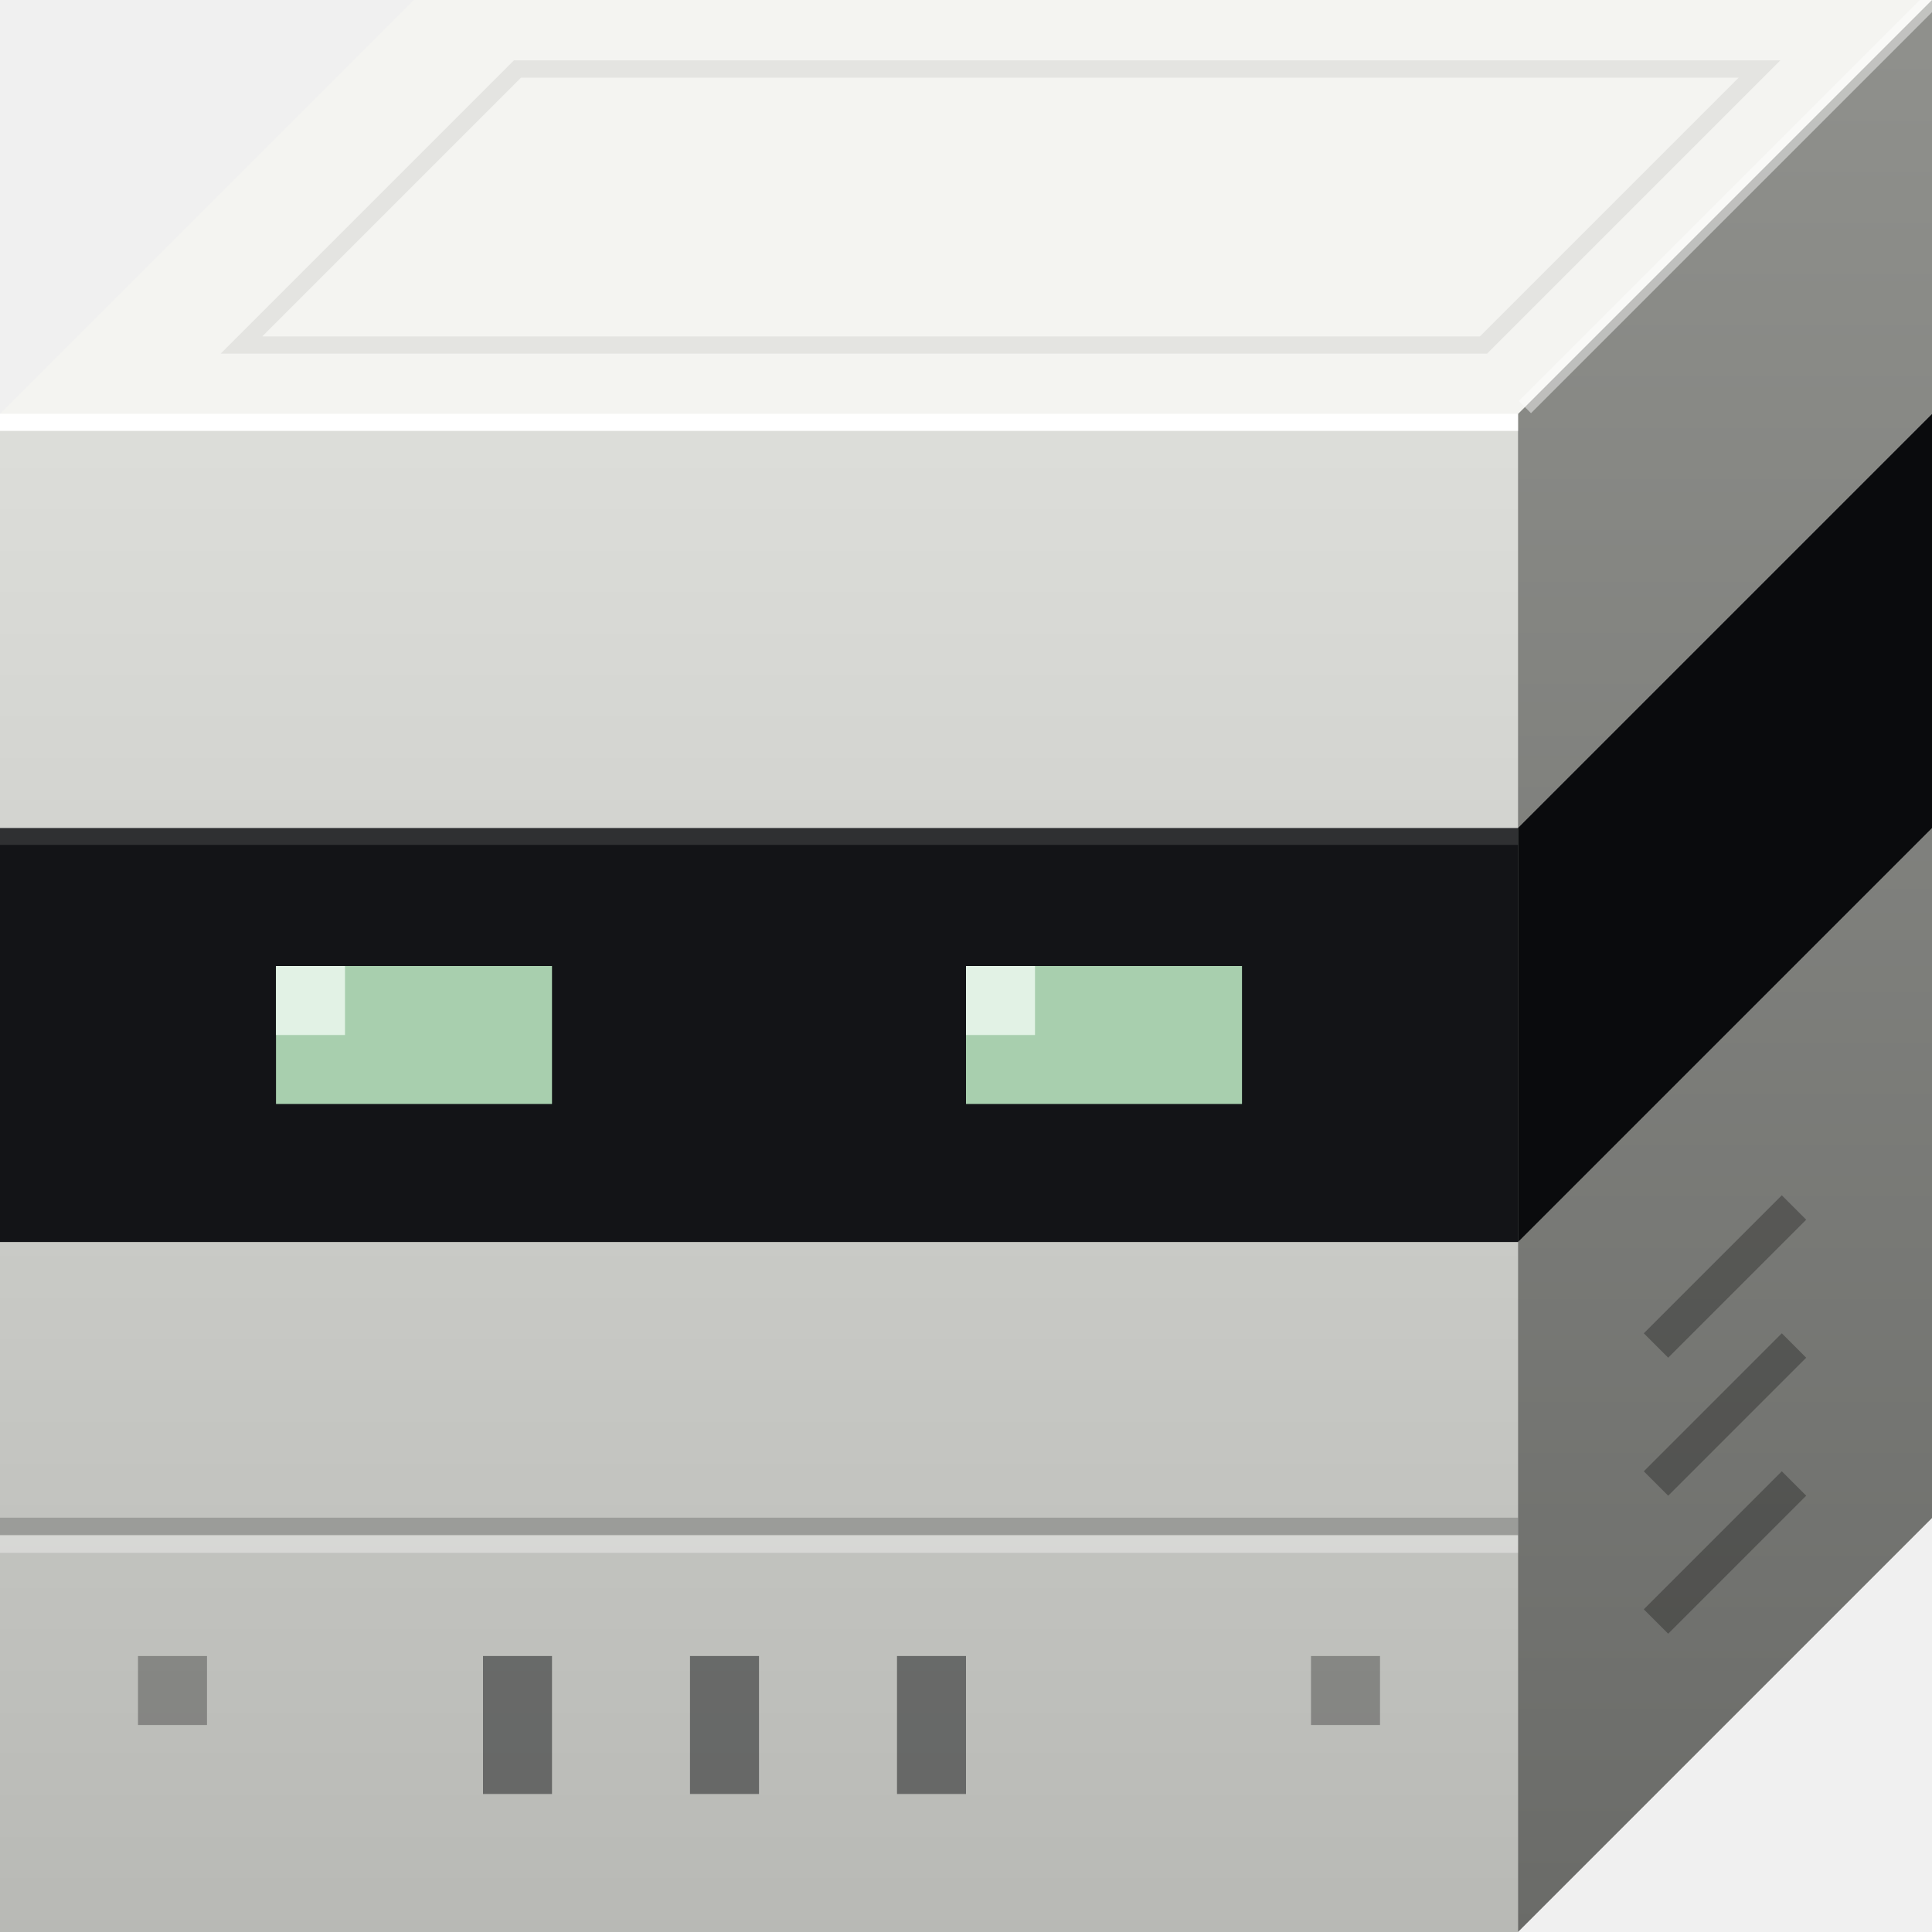
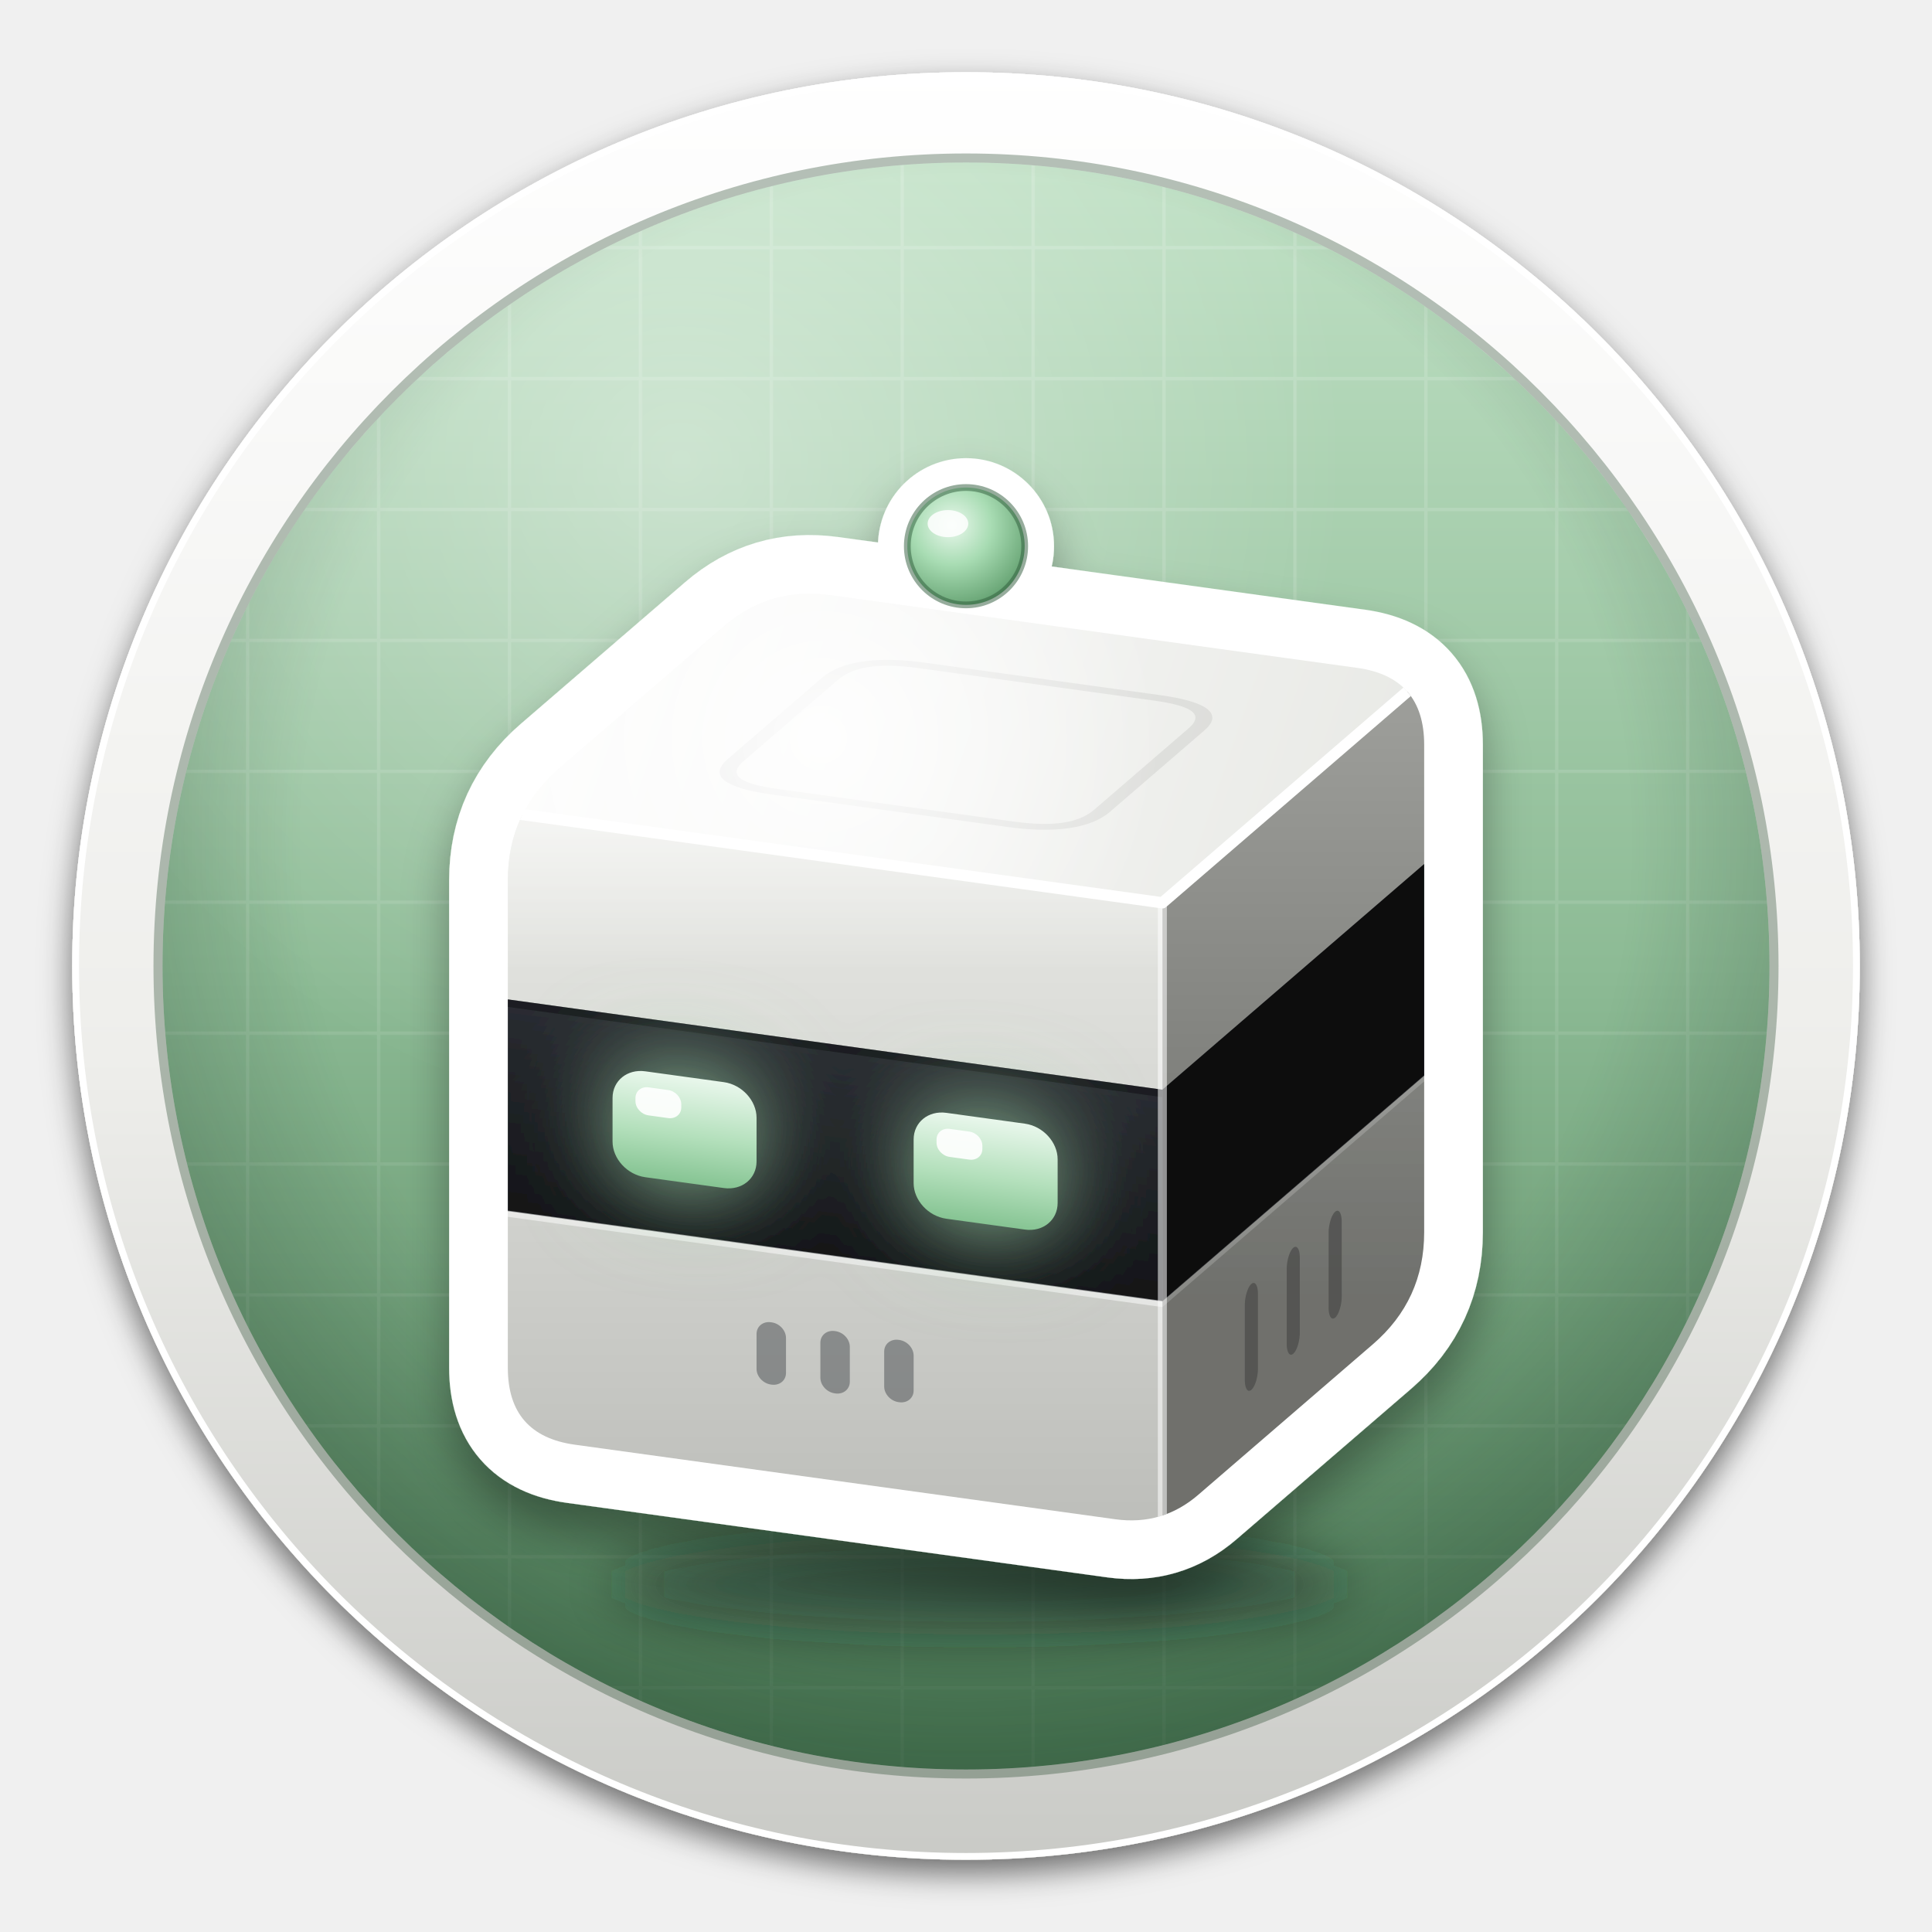
- <svg xmlns="http://www.w3.org/2000/svg" viewBox="2 2 28 28" role="img" aria-label="Cubit">
+ <svg xmlns="http://www.w3.org/2000/svg" viewBox="84 84 856 856" width="856" height="856" role="img" aria-label="Cubit">
  <defs>
-     <linearGradient id="sf" x1="0" y1="0" x2="0" y2="1">
-       <stop offset="0" stop-color="#dddeda" />
-       <stop offset="1" stop-color="#b8b9b5" />
+     <linearGradient id="ybg" x1="0" y1="0" x2="0" y2="1">
+       <stop offset="0" stop-color="#bfe0c4" />
+       <stop offset=".5" stop-color="#8dbb95" />
+       <stop offset="1" stop-color="#4f8059" />
    </linearGradient>
-     <linearGradient id="sr" x1="0" y1="0" x2="0" y2="1">
-       <stop offset="0" stop-color="#90918d" />
-       <stop offset="1" stop-color="#6a6b68" />
+     <radialGradient id="ybh" cx=".32" cy=".18" r=".7">
+       <stop offset="0" stop-color="#fff" stop-opacity=".38" />
+       <stop offset=".6" stop-color="#fff" stop-opacity="0" />
+     </radialGradient>
+     <radialGradient id="ybv" cx=".5" cy=".42" r=".6">
+       <stop offset=".7" stop-color="#173022" stop-opacity="0" />
+       <stop offset="1" stop-color="#173022" stop-opacity=".32" />
+     </radialGradient>
+     <linearGradient id="yrg" x1="0" y1="0" x2="0" y2="1">
+       <stop offset="0" stop-color="#ffffff" />
+       <stop offset=".55" stop-color="#eeeeeb" />
+       <stop offset="1" stop-color="#c9cac6" />
    </linearGradient>
+     <pattern id="ygrid" width="58" height="58" patternUnits="userSpaceOnUse" x="483" y="483">
+       <path d="M0 .5H58M.5 0V58" stroke="#fff" stroke-opacity=".16" stroke-width="2" />
+     </pattern>
+     <linearGradient id="ygm" x1="0" y1="0" x2="0" y2="1">
+       <stop offset="0" stop-color="#fff" stop-opacity="1" />
+       <stop offset="1" stop-color="#fff" stop-opacity=".25" />
+     </linearGradient>
+     <mask id="ygmk">
+       <circle cx="512" cy="512" r="356" fill="url(#ygm)" />
+     </mask>
+     <filter id="ybs" x="-20%" y="-20%" width="140%" height="150%">
+       <feGaussianBlur in="SourceAlpha" stdDeviation="7" />
+       <feOffset dy="6" />
+       <feComponentTransfer>
+         <feFuncA type="linear" slope=".55" />
+       </feComponentTransfer>
+       <feMerge>
+         <feMergeNode />
+         <feMergeNode in="SourceGraphic" />
+       </feMerge>
+     </filter>
+     <linearGradient id="yrtop" gradientUnits="userSpaceOnUse" x1="309" y1="344" x2="715" y2="484">
+       <stop offset="0" stop-color="#ffffff" />
+       <stop offset="1" stop-color="#e7e8e4" />
+     </linearGradient>
+     <linearGradient id="yrfr" gradientUnits="userSpaceOnUse" x1="0" y1="444" x2="0" y2="760">
+       <stop offset="0" stop-color="#e9eae6" />
+       <stop offset="1" stop-color="#bdbeba" />
+     </linearGradient>
+     <linearGradient id="yrsd" gradientUnits="userSpaceOnUse" x1="0" y1="344" x2="0" y2="660">
+       <stop offset="0" stop-color="#a6a7a3" />
+       <stop offset="1" stop-color="#6f706c" />
+     </linearGradient>
+     <linearGradient id="yrvis" x1="0" y1="0" x2="0" y2="1">
+       <stop offset="0" stop-color="#2a2d32" />
+       <stop offset="1" stop-color="#121417" />
+     </linearGradient>
+     <linearGradient id="yreye" x1="0" y1="0" x2="0" y2="1">
+       <stop offset="0" stop-color="#e9f7ec" />
+       <stop offset=".55" stop-color="#b4e0bc" />
+       <stop offset="1" stop-color="#86c493" />
+     </linearGradient>
+     <linearGradient id="yrst" x1="0" y1="0" x2="1" y2="0">
+       <stop offset="0" stop-color="#f4f4f1" />
+       <stop offset="1" stop-color="#9a9b97" />
+     </linearGradient>
+     <radialGradient id="yrball" cx=".38" cy=".32" r=".75">
+       <stop offset="0" stop-color="#eaf8ed" />
+       <stop offset=".45" stop-color="#a8dcb3" />
+       <stop offset="1" stop-color="#5f9d6c" />
+     </radialGradient>
+     <linearGradient id="yrgl" gradientUnits="userSpaceOnUse" x1="0" y1="444" x2="0" y2="760">
+       <stop offset="0" stop-color="#fff" stop-opacity=".55" />
+       <stop offset=".22" stop-color="#fff" stop-opacity="0" />
+     </linearGradient>
+     <clipPath id="yrclip">
+       <path d="M309 474Q309 444 331.72 424.41L404.55 361.63Q425 344 451.75 347.69L685.28 379.9Q715 384 715 414L715 630Q715 660 692.28 679.59L614.91 746.29Q599 760 578.2 757.13L338.72 724.1Q309 720 309 690Z" />
+     </clipPath>
+     <clipPath id="yrcf">
+       <path d="M309 444L599 484L599 760L309 720Z" />
+     </clipPath>
+     <clipPath id="yrcs">
+       <path d="M599 484L715 384L715 660L599 760Z" />
+     </clipPath>
+     <radialGradient id="yrspec" gradientUnits="userSpaceOnUse" cx="448.2" cy="411" r="150">
+       <stop offset="0" stop-color="#fff" stop-opacity=".9" />
+       <stop offset="1" stop-color="#fff" stop-opacity="0" />
+     </radialGradient>
+     <filter id="yrglow" x="-50%" y="-80%" width="200%" height="260%">
+       <feGaussianBlur stdDeviation="7" />
+     </filter>
+     <filter id="yrsh" x="-40%" y="-80%" width="180%" height="260%">
+       <feGaussianBlur stdDeviation="12" />
+     </filter>
+     <filter id="yrds" x="-30%" y="-30%" width="160%" height="170%">
+       <feGaussianBlur in="SourceAlpha" stdDeviation="10" />
+       <feOffset dy="12" />
+       <feComponentTransfer>
+         <feFuncA type="linear" slope=".35" />
+       </feComponentTransfer>
+       <feMerge>
+         <feMergeNode />
+         <feMergeNode in="SourceGraphic" />
+       </feMerge>
+     </filter>
  </defs>
-   <path d="M2 8 8 2H30L24 8Z" fill="#f4f4f1" />
-   <path d="M5.5 7 9.5 3H27.5L23.5 7Z" fill="none" stroke="#000" stroke-opacity=".07" stroke-width=".25" />
-   <path d="M2 8H24V30H2Z" fill="url(#sf)" />
-   <path d="M24 8 30 2V24L24 30Z" fill="url(#sr)" />
-   <path d="M2 8.12H24" stroke="#fff" stroke-width=".25" />
-   <path d="M24.1 7.9 30 2" stroke="#fff" stroke-opacity=".45" stroke-width=".25" />
-   <path d="M2 14H24V20H2Z" fill="#131417" />
-   <path d="M24 14 30 8V14L24 20Z" fill="#0a0b0d" />
-   <path d="M2 14.12H24" stroke="#fff" stroke-opacity=".12" stroke-width=".25" />
-   <path d="M6 16h4v2H6zM16 16h4v2h-4z" fill="#a8cfae" />
-   <path d="M6 16h1v1H6zM16 16h1v1h-1z" fill="#e2f2e5" />
-   <path d="M2 24.12H24" stroke="#000" stroke-opacity=".2" stroke-width=".25" />
-   <path d="M2 24.38H24" stroke="#fff" stroke-opacity=".35" stroke-width=".25" />
-   <path d="M9 26h1v2H9zM12 26h1v2h-1zM15 26h1v2h-1z" fill="#131417" fill-opacity=".5" />
-   <path d="M4 26h1v1H4zM21 26h1v1h-1z" fill="#000" fill-opacity=".3" />
-   <path d="M26 21.5l2-2M26 23.5l2-2M26 25.5l2-2" stroke="#000" stroke-opacity=".28" stroke-width=".5" />
+   <g filter="url(#ybs)">
+     <circle cx="512" cy="512" r="396" fill="url(#yrg)" />
+   </g>
+   <circle cx="512" cy="512" r="394.5" fill="none" stroke="#fff" stroke-width="3" />
+   <circle cx="512" cy="512" r="356" fill="url(#ybg)" />
+   <circle cx="512" cy="512" r="356" fill="url(#ygrid)" mask="url(#ygmk)" />
+   <circle cx="512" cy="512" r="356" fill="url(#ybv)" />
+   <circle cx="512" cy="512" r="356" fill="url(#ybh)" />
+   <circle cx="512" cy="512" r="358" fill="none" stroke="#2b4a33" stroke-opacity=".35" stroke-width="4" />
+   <ellipse cx="518" cy="786" rx="162.4" ry="22" fill="#11241a" fill-opacity=".5" filter="url(#yrsh)" />
+   <g filter="url(#yrds)">
+     <g fill="#fff">
+       <path d="M512 414V326" stroke="#fff" stroke-width="42" stroke-linecap="round" />
+       <circle cx="512" cy="326" r="39" fill="#fff" />
+       <path d="M309 474Q309 444 331.72 424.41L404.55 361.63Q425 344 451.75 347.69L685.28 379.9Q715 384 715 414L715 630Q715 660 692.28 679.59L614.91 746.29Q599 760 578.2 757.13L338.72 724.1Q309 720 309 690Z" stroke="#fff" stroke-width="52" stroke-linejoin="round" />
+     </g>
+     <ellipse cx="512" cy="414" rx="24" ry="12" fill="#a9aaa6" />
+     <path d="M512 414V326" stroke="url(#yrst)" stroke-width="14" stroke-linecap="round" />
+     <circle cx="512" cy="326" r="26" fill="url(#yrball)" />
+     <circle cx="512" cy="326" r="26" fill="none" stroke="#2f5a3a" stroke-opacity=".5" stroke-width="3" />
+     <ellipse cx="504" cy="316" rx="9" ry="6" fill="#fff" fill-opacity=".85" />
+     <g clip-path="url(#yrclip)">
+       <path d="M599 484L715 384L715 660L599 760Z" fill="url(#yrsd)" />
+       <path d="M309 444L599 484L599 760L309 720Z" fill="url(#yrfr)" />
+       <path d="M309 444L599 484L599 760L309 720Z" fill="url(#yrgl)" />
+       <path d="M309 444L425 344L715 384L599 484Z" fill="url(#yrtop)" />
+       <g transform="matrix(1.16 -1 2.9 0.4 309 444)">
+         <path d="M22 32Q22 22 32 22L68 22Q78 22 78 32L78 68Q78 78 68 78L32 78Q22 78 22 68Z" fill="none" stroke="#000" stroke-opacity=".07" stroke-width="2.4" />
+       </g>
+       <path d="M309 444L425 344L715 384L599 484Z" fill="url(#yrspec)" />
+       <g clip-path="url(#yrcf)">
+         <g transform="matrix(2.9 0.4 0 2.76 309 444)">
+           <rect x="-2" y="30" width="104" height="34" fill="url(#yrvis)" />
+           <path d="M-2 30.6H102" stroke="#000" stroke-opacity=".35" stroke-width="1.2" />
+           <path d="M-2 64.4H102" stroke="#fff" stroke-opacity=".5" stroke-width="1" />
+           <g filter="url(#yrglow)" opacity=".9">
+             <rect x="16" y="38.5" width="22" height="17" rx="5" fill="#a8e0b4" />
+             <rect x="62" y="38.5" width="22" height="17" rx="5" fill="#a8e0b4" />
+           </g>
+           <rect x="16" y="38.5" width="22" height="17" rx="5" fill="url(#yreye)" />
+           <rect x="62" y="38.5" width="22" height="17" rx="5" fill="url(#yreye)" />
+           <rect x="19.5" y="41" width="7" height="4.5" rx="2" fill="#fff" fill-opacity=".9" />
+           <rect x="65.5" y="41" width="7" height="4.5" rx="2" fill="#fff" fill-opacity=".9" />
+           <g fill="#55575b" fill-opacity=".55">
+             <rect x="38" y="76" width="4.5" height="10" rx="2.2" />
+             <rect x="47.75" y="76" width="4.5" height="10" rx="2.2" />
+             <rect x="57.5" y="76" width="4.5" height="10" rx="2.2" />
+           </g>
+         </g>
+       </g>
+       <g clip-path="url(#yrcs)">
+         <g transform="matrix(1.16 -1 0 2.76 599 484)">
+           <rect x="-2" y="30" width="104" height="34" fill="#0d0e10" />
+           <path d="M-2 64.4H102" stroke="#fff" stroke-opacity=".18" stroke-width="1" />
+           <g stroke="#3e3f3c" stroke-opacity=".55" stroke-width="5" stroke-linecap="round">
+             <path d="M34 76V88M50 76V88M66 76V88" />
+           </g>
+         </g>
+       </g>
+       <path d="M309 444L599 484L715 384" fill="none" stroke="#fff" stroke-width="5" stroke-linejoin="round" />
+       <path d="M599 484L599 760" stroke="#fff" stroke-opacity=".55" stroke-width="4" />
+     </g>
+   </g>
</svg>
